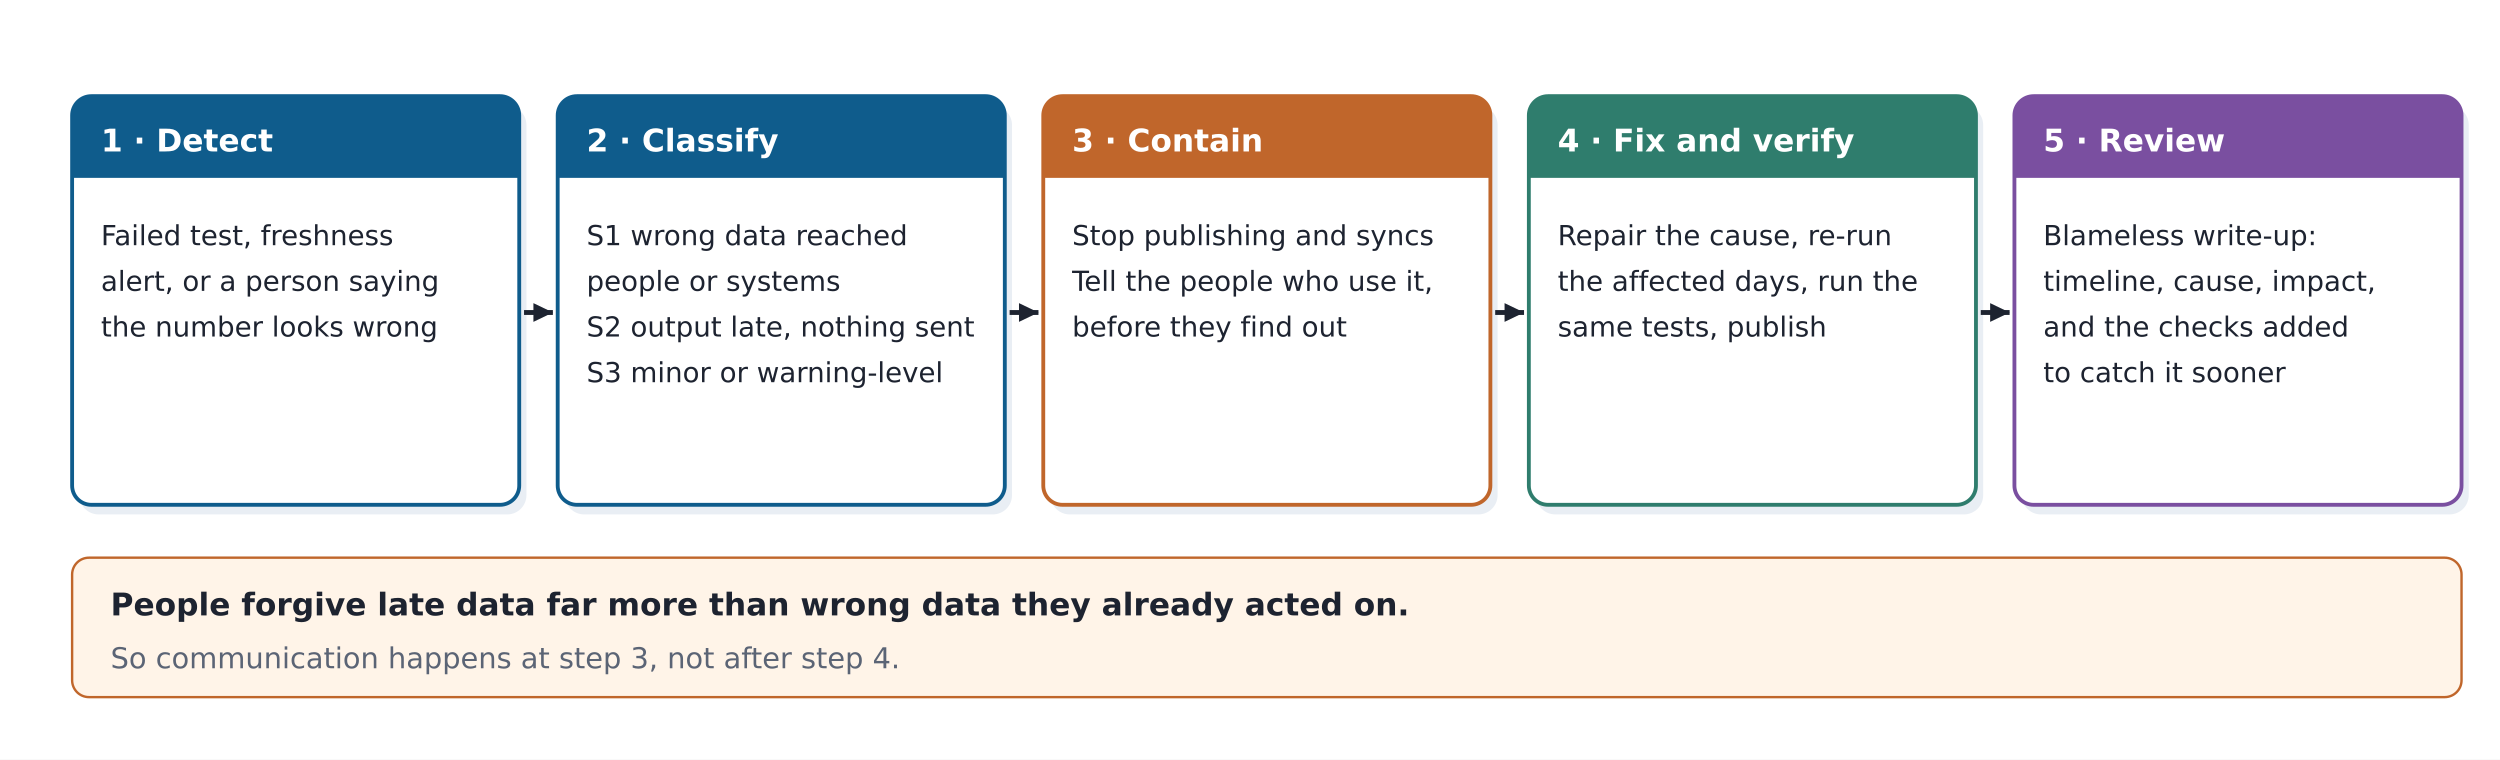
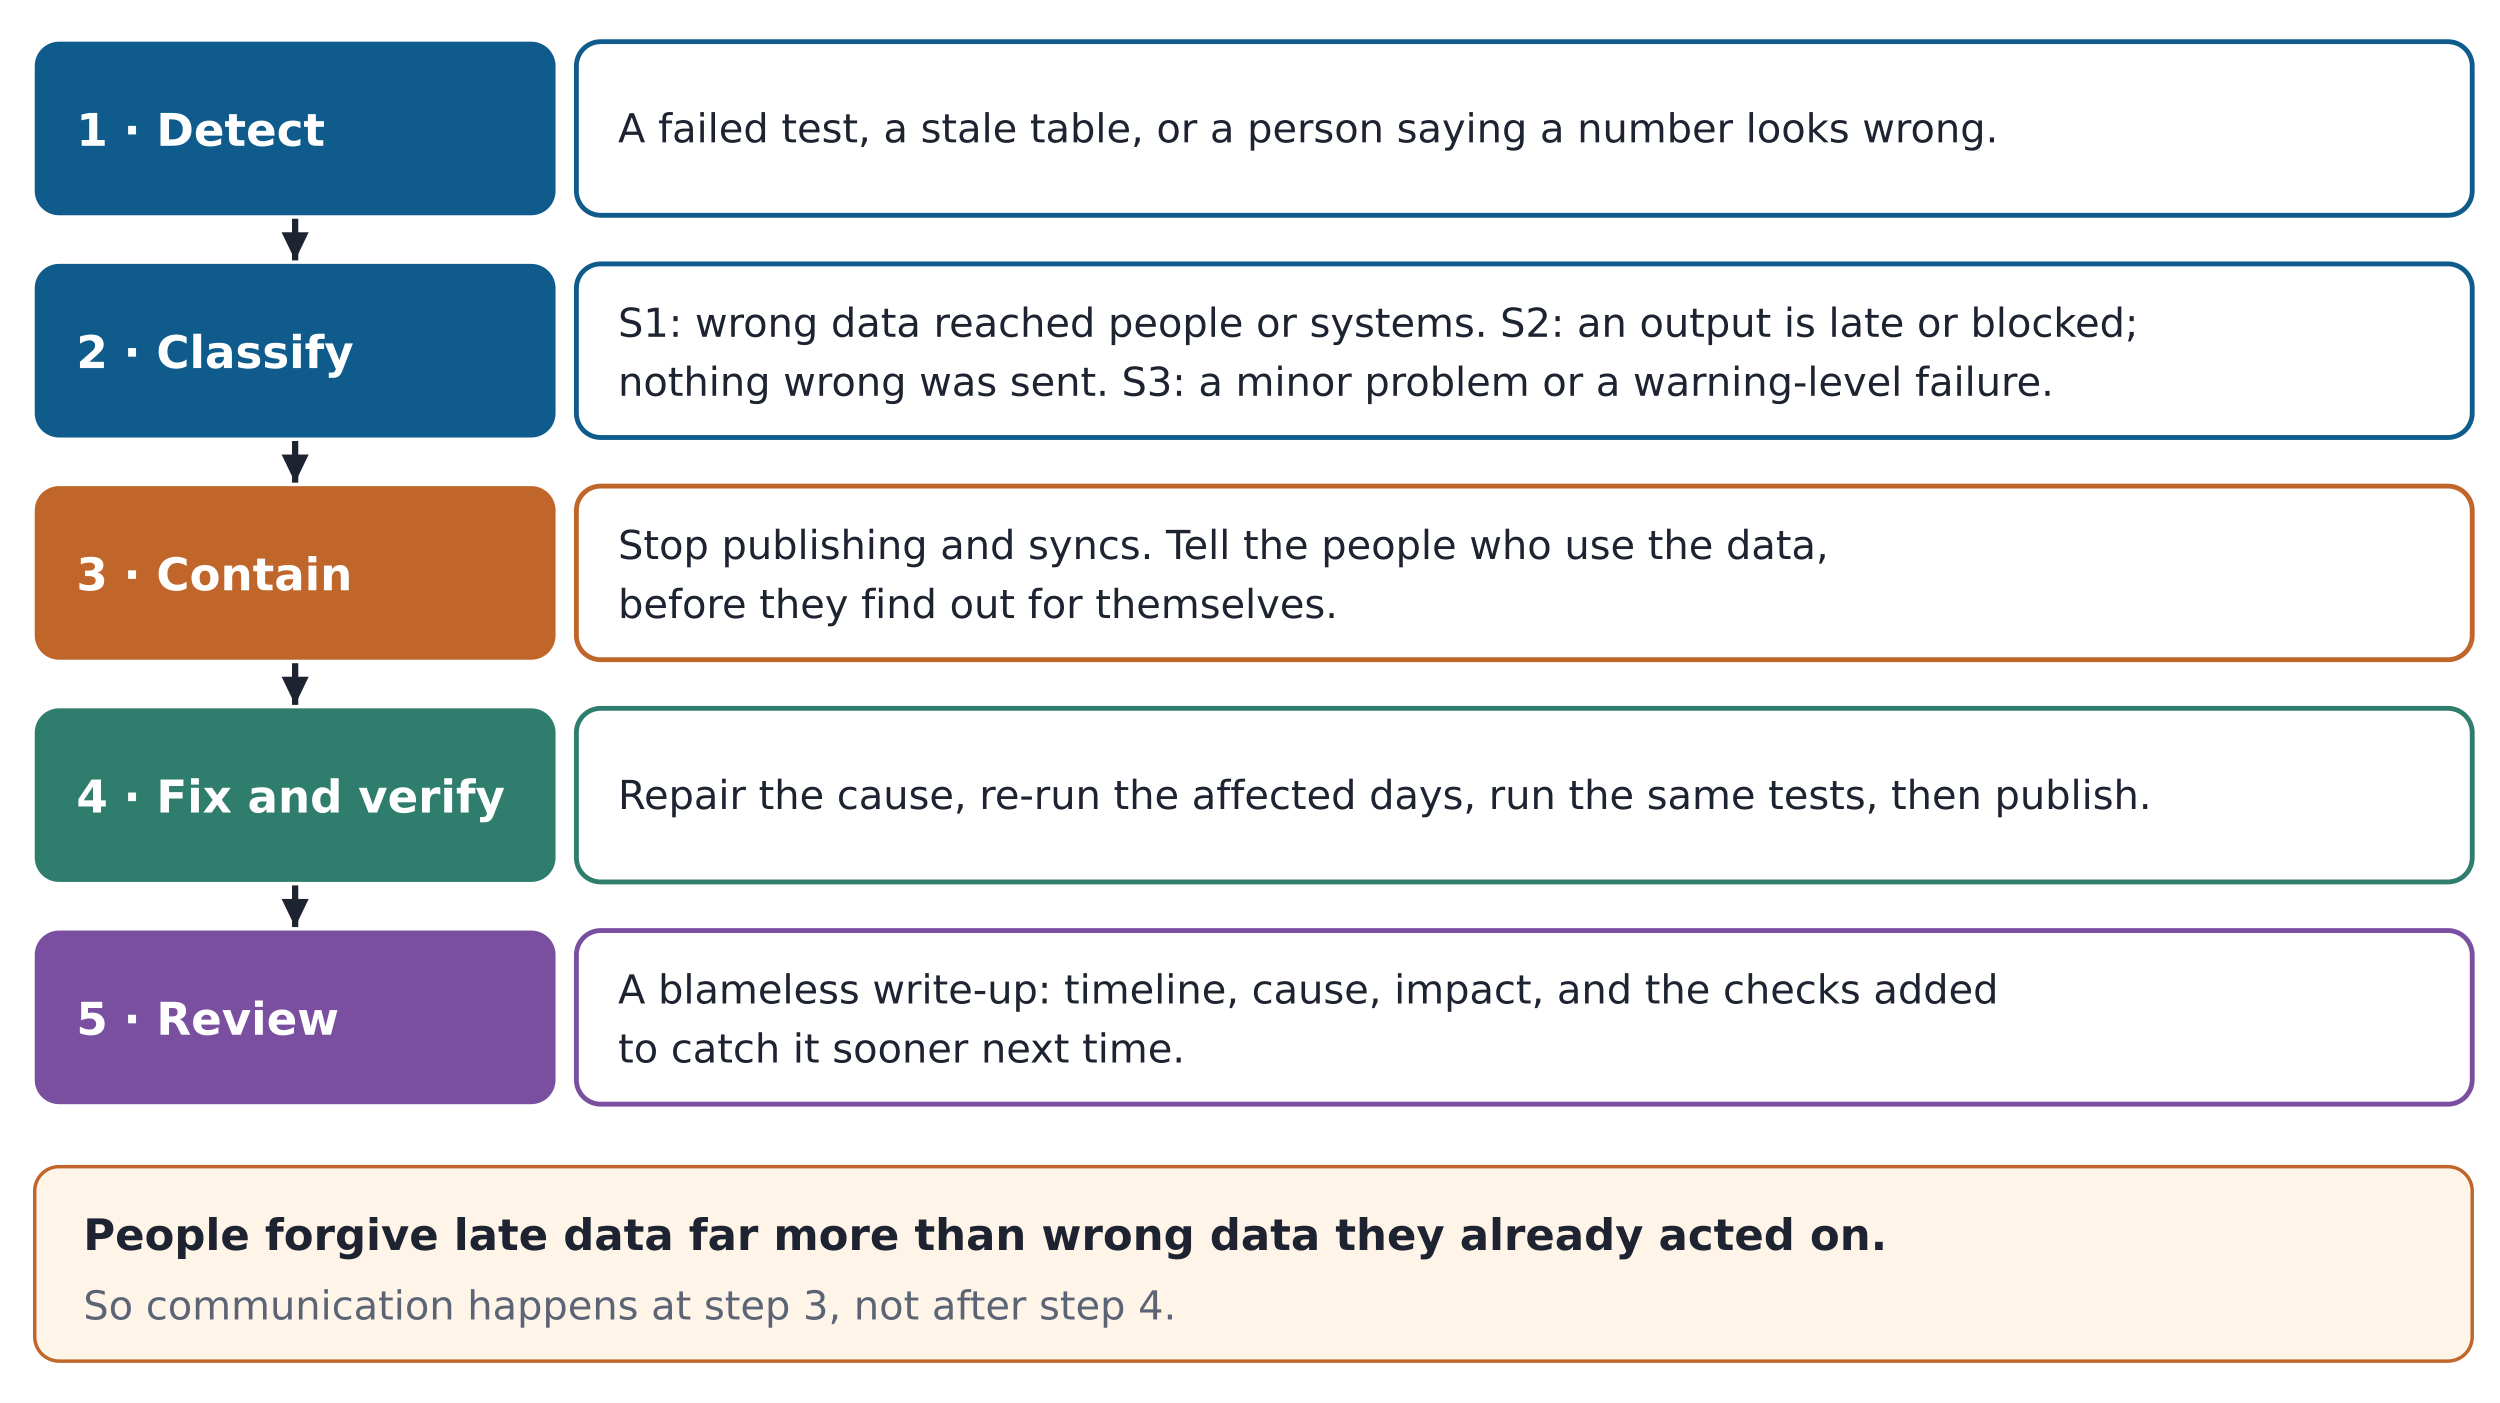
- <svg xmlns="http://www.w3.org/2000/svg" width="1040" height="316" viewBox="0 0 1040 316" font-family="DejaVu Sans, Arial, sans-serif">
-   <rect width="1040" height="316" fill="#ffffff" />
-   <rect x="33" y="44" width="186" height="170" rx="8" fill="#e9eef4" stroke="none" stroke-width="1" />
-   <rect x="30" y="40" width="186" height="170" rx="8" fill="#fff" stroke="#0f5c8c" stroke-width="1.6" />
-   <path d="M30,48 a8,8 0 0 1 8,-8 H208 a8,8 0 0 1 8,8 V74 H30 Z" fill="#0f5c8c" />
-   <text x="42" y="63" font-size="13" fill="#fff" font-weight="bold" text-anchor="start" font-family="Poppins, DejaVu Sans, sans-serif">1 · Detect</text>
-   <text x="42" y="102" font-size="11.5" fill="#1d2330" font-weight="normal" text-anchor="start">Failed test, freshness</text>
-   <text x="42" y="121" font-size="11.5" fill="#1d2330" font-weight="normal" text-anchor="start">alert, or a person saying</text>
-   <text x="42" y="140" font-size="11.5" fill="#1d2330" font-weight="normal" text-anchor="start">the number looks wrong</text>
-   <path d="M218,130 L230,130" fill="none" stroke="#1d2330" stroke-width="2" stroke-linejoin="round" />
-   <path d="M230,130 L221.9,133.9 L221.9,126.1 Z" fill="#1d2330" />
-   <rect x="235" y="44" width="186" height="170" rx="8" fill="#e9eef4" stroke="none" stroke-width="1" />
-   <rect x="232" y="40" width="186" height="170" rx="8" fill="#fff" stroke="#0f5c8c" stroke-width="1.6" />
-   <path d="M232,48 a8,8 0 0 1 8,-8 H410 a8,8 0 0 1 8,8 V74 H232 Z" fill="#0f5c8c" />
-   <text x="244" y="63" font-size="13" fill="#fff" font-weight="bold" text-anchor="start" font-family="Poppins, DejaVu Sans, sans-serif">2 · Classify</text>
-   <text x="244" y="102" font-size="11.5" fill="#1d2330" font-weight="normal" text-anchor="start">S1 wrong data reached</text>
-   <text x="244" y="121" font-size="11.5" fill="#1d2330" font-weight="normal" text-anchor="start">people or systems</text>
-   <text x="244" y="140" font-size="11.5" fill="#1d2330" font-weight="normal" text-anchor="start">S2 output late, nothing sent</text>
-   <text x="244" y="159" font-size="11.5" fill="#1d2330" font-weight="normal" text-anchor="start">S3 minor or warning-level</text>
-   <path d="M420,130 L432,130" fill="none" stroke="#1d2330" stroke-width="2" stroke-linejoin="round" />
-   <path d="M432,130 L423.9,133.9 L423.9,126.1 Z" fill="#1d2330" />
-   <rect x="437" y="44" width="186" height="170" rx="8" fill="#e9eef4" stroke="none" stroke-width="1" />
-   <rect x="434" y="40" width="186" height="170" rx="8" fill="#fff" stroke="#c0662b" stroke-width="1.6" />
-   <path d="M434,48 a8,8 0 0 1 8,-8 H612 a8,8 0 0 1 8,8 V74 H434 Z" fill="#c0662b" />
-   <text x="446" y="63" font-size="13" fill="#fff" font-weight="bold" text-anchor="start" font-family="Poppins, DejaVu Sans, sans-serif">3 · Contain</text>
-   <text x="446" y="102" font-size="11.5" fill="#1d2330" font-weight="normal" text-anchor="start">Stop publishing and syncs</text>
-   <text x="446" y="121" font-size="11.5" fill="#1d2330" font-weight="normal" text-anchor="start">Tell the people who use it,</text>
-   <text x="446" y="140" font-size="11.5" fill="#1d2330" font-weight="normal" text-anchor="start">before they find out</text>
-   <path d="M622,130 L634,130" fill="none" stroke="#1d2330" stroke-width="2" stroke-linejoin="round" />
-   <path d="M634,130 L625.9,133.9 L625.9,126.1 Z" fill="#1d2330" />
-   <rect x="639" y="44" width="186" height="170" rx="8" fill="#e9eef4" stroke="none" stroke-width="1" />
-   <rect x="636" y="40" width="186" height="170" rx="8" fill="#fff" stroke="#2f7d6d" stroke-width="1.6" />
-   <path d="M636,48 a8,8 0 0 1 8,-8 H814 a8,8 0 0 1 8,8 V74 H636 Z" fill="#2f7d6d" />
-   <text x="648" y="63" font-size="13" fill="#fff" font-weight="bold" text-anchor="start" font-family="Poppins, DejaVu Sans, sans-serif">4 · Fix and verify</text>
-   <text x="648" y="102" font-size="11.5" fill="#1d2330" font-weight="normal" text-anchor="start">Repair the cause, re-run</text>
-   <text x="648" y="121" font-size="11.5" fill="#1d2330" font-weight="normal" text-anchor="start">the affected days, run the</text>
-   <text x="648" y="140" font-size="11.5" fill="#1d2330" font-weight="normal" text-anchor="start">same tests, publish</text>
-   <path d="M824,130 L836,130" fill="none" stroke="#1d2330" stroke-width="2" stroke-linejoin="round" />
-   <path d="M836,130 L827.9,133.9 L827.9,126.1 Z" fill="#1d2330" />
-   <rect x="841" y="44" width="186" height="170" rx="8" fill="#e9eef4" stroke="none" stroke-width="1" />
-   <rect x="838" y="40" width="186" height="170" rx="8" fill="#fff" stroke="#7a4fa0" stroke-width="1.6" />
-   <path d="M838,48 a8,8 0 0 1 8,-8 H1016 a8,8 0 0 1 8,8 V74 H838 Z" fill="#7a4fa0" />
-   <text x="850" y="63" font-size="13" fill="#fff" font-weight="bold" text-anchor="start" font-family="Poppins, DejaVu Sans, sans-serif">5 · Review</text>
-   <text x="850" y="102" font-size="11.5" fill="#1d2330" font-weight="normal" text-anchor="start">Blameless write-up:</text>
-   <text x="850" y="121" font-size="11.5" fill="#1d2330" font-weight="normal" text-anchor="start">timeline, cause, impact,</text>
-   <text x="850" y="140" font-size="11.5" fill="#1d2330" font-weight="normal" text-anchor="start">and the checks added</text>
-   <text x="850" y="159" font-size="11.5" fill="#1d2330" font-weight="normal" text-anchor="start">to catch it sooner</text>
-   <rect x="30" y="232" width="994" height="58" rx="7" fill="#fff4e8" stroke="#c0662b" stroke-width="1" />
-   <text x="46" y="256" font-size="13" fill="#1d2330" font-weight="bold" text-anchor="start">People forgive late data far more than wrong data they already acted on.</text>
-   <text x="46" y="278" font-size="12" fill="#5b6475" font-weight="normal" text-anchor="start">So communication happens at step 3, not after step 4.</text>
+ <svg xmlns="http://www.w3.org/2000/svg" width="720" height="404" viewBox="0 0 720 404" font-family="DejaVu Sans, Arial, sans-serif">
+   <rect width="720" height="404" fill="#ffffff" />
+   <rect x="10" y="12" width="150" height="50" rx="7" fill="#0f5c8c" stroke="none" stroke-width="1" />
+   <text x="22" y="42.0" font-size="13" fill="#fff" font-weight="bold" text-anchor="start" font-family="Poppins, DejaVu Sans, sans-serif">1 · Detect</text>
+   <rect x="166" y="12" width="546" height="50" rx="7" fill="#fff" stroke="#0f5c8c" stroke-width="1.4" />
+   <text x="178" y="41.0" font-size="11.5" fill="#1d2330" font-weight="normal" text-anchor="start">A failed test, a stale table, or a person saying a number looks wrong.</text>
+   <path d="M85,63 L85,75" fill="none" stroke="#1d2330" stroke-width="1.8" stroke-linejoin="round" />
+   <path d="M85,75 L81.1,66.9 L88.9,66.9 Z" fill="#1d2330" />
+   <rect x="10" y="76" width="150" height="50" rx="7" fill="#0f5c8c" stroke="none" stroke-width="1" />
+   <text x="22" y="106.0" font-size="13" fill="#fff" font-weight="bold" text-anchor="start" font-family="Poppins, DejaVu Sans, sans-serif">2 · Classify</text>
+   <rect x="166" y="76" width="546" height="50" rx="7" fill="#fff" stroke="#0f5c8c" stroke-width="1.4" />
+   <text x="178" y="97.0" font-size="11.5" fill="#1d2330" font-weight="normal" text-anchor="start">S1: wrong data reached people or systems.  S2: an output is late or blocked;</text>
+   <text x="178" y="114.0" font-size="11.5" fill="#1d2330" font-weight="normal" text-anchor="start">nothing wrong was sent.  S3: a minor problem or a warning-level failure.</text>
+   <path d="M85,127 L85,139" fill="none" stroke="#1d2330" stroke-width="1.8" stroke-linejoin="round" />
+   <path d="M85,139 L81.1,130.9 L88.9,130.9 Z" fill="#1d2330" />
+   <rect x="10" y="140" width="150" height="50" rx="7" fill="#c0662b" stroke="none" stroke-width="1" />
+   <text x="22" y="170.0" font-size="13" fill="#fff" font-weight="bold" text-anchor="start" font-family="Poppins, DejaVu Sans, sans-serif">3 · Contain</text>
+   <rect x="166" y="140" width="546" height="50" rx="7" fill="#fff" stroke="#c0662b" stroke-width="1.4" />
+   <text x="178" y="161.0" font-size="11.5" fill="#1d2330" font-weight="normal" text-anchor="start">Stop publishing and syncs. Tell the people who use the data,</text>
+   <text x="178" y="178.0" font-size="11.5" fill="#1d2330" font-weight="normal" text-anchor="start">before they find out for themselves.</text>
+   <path d="M85,191 L85,203" fill="none" stroke="#1d2330" stroke-width="1.8" stroke-linejoin="round" />
+   <path d="M85,203 L81.1,194.9 L88.9,194.9 Z" fill="#1d2330" />
+   <rect x="10" y="204" width="150" height="50" rx="7" fill="#2f7d6d" stroke="none" stroke-width="1" />
+   <text x="22" y="234.0" font-size="13" fill="#fff" font-weight="bold" text-anchor="start" font-family="Poppins, DejaVu Sans, sans-serif">4 · Fix and verify</text>
+   <rect x="166" y="204" width="546" height="50" rx="7" fill="#fff" stroke="#2f7d6d" stroke-width="1.4" />
+   <text x="178" y="233.0" font-size="11.5" fill="#1d2330" font-weight="normal" text-anchor="start">Repair the cause, re-run the affected days, run the same tests, then publish.</text>
+   <path d="M85,255 L85,267" fill="none" stroke="#1d2330" stroke-width="1.8" stroke-linejoin="round" />
+   <path d="M85,267 L81.1,258.9 L88.9,258.9 Z" fill="#1d2330" />
+   <rect x="10" y="268" width="150" height="50" rx="7" fill="#7a4fa0" stroke="none" stroke-width="1" />
+   <text x="22" y="298.0" font-size="13" fill="#fff" font-weight="bold" text-anchor="start" font-family="Poppins, DejaVu Sans, sans-serif">5 · Review</text>
+   <rect x="166" y="268" width="546" height="50" rx="7" fill="#fff" stroke="#7a4fa0" stroke-width="1.4" />
+   <text x="178" y="289.0" font-size="11.5" fill="#1d2330" font-weight="normal" text-anchor="start">A blameless write-up: timeline, cause, impact, and the checks added</text>
+   <text x="178" y="306.0" font-size="11.5" fill="#1d2330" font-weight="normal" text-anchor="start">to catch it sooner next time.</text>
+   <rect x="10" y="336" width="702" height="56" rx="7" fill="#fff4e8" stroke="#c0662b" stroke-width="1" />
+   <text x="24" y="360" font-size="12.5" fill="#1d2330" font-weight="bold" text-anchor="start">People forgive late data far more than wrong data they already acted on.</text>
+   <text x="24" y="380" font-size="11.5" fill="#5b6475" font-weight="normal" text-anchor="start">So communication happens at step 3, not after step 4.</text>
</svg>
